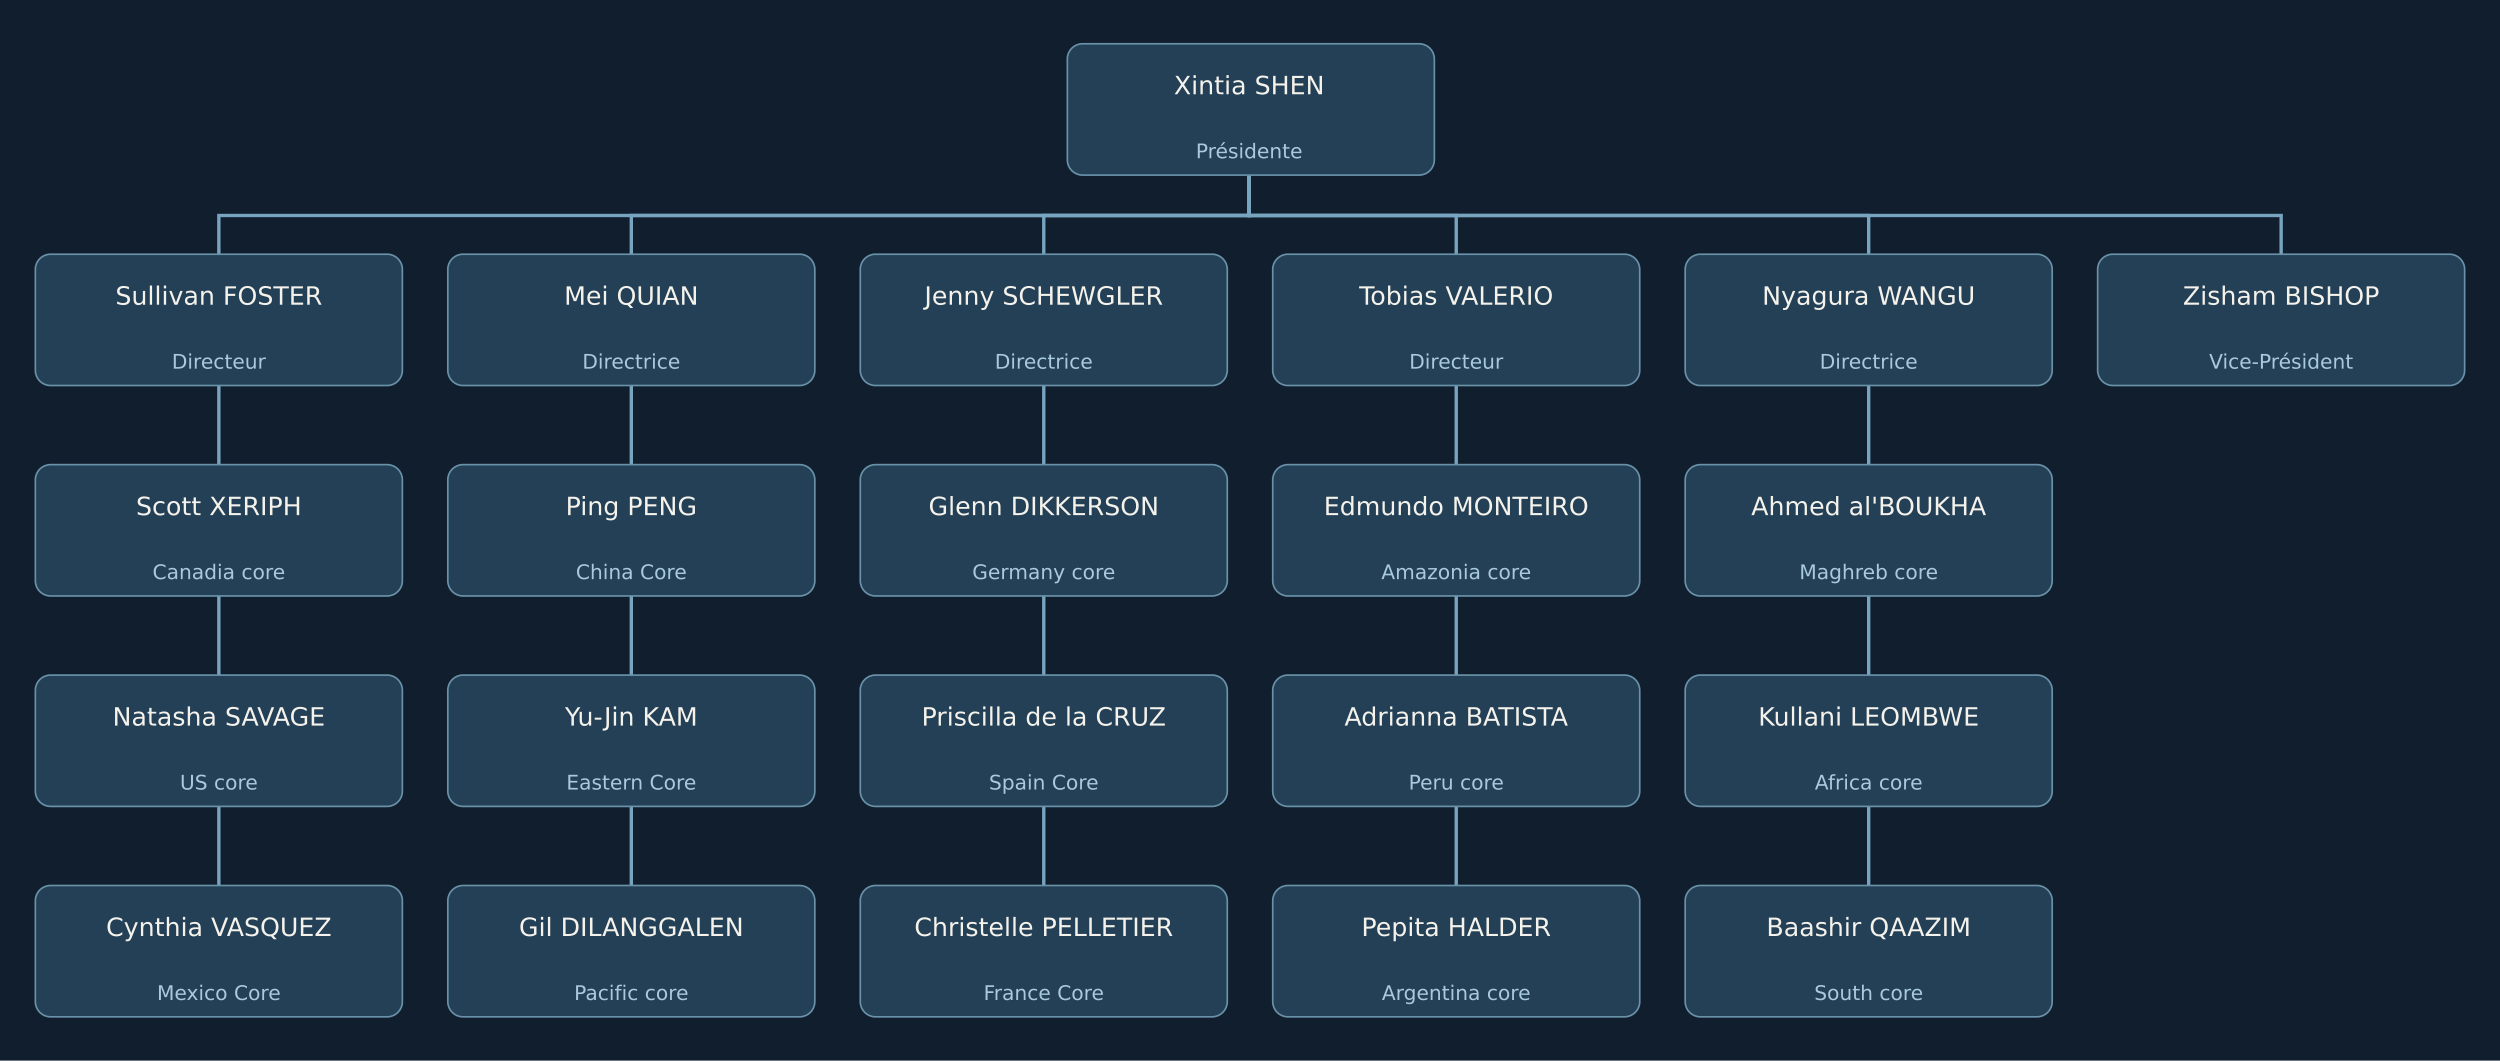
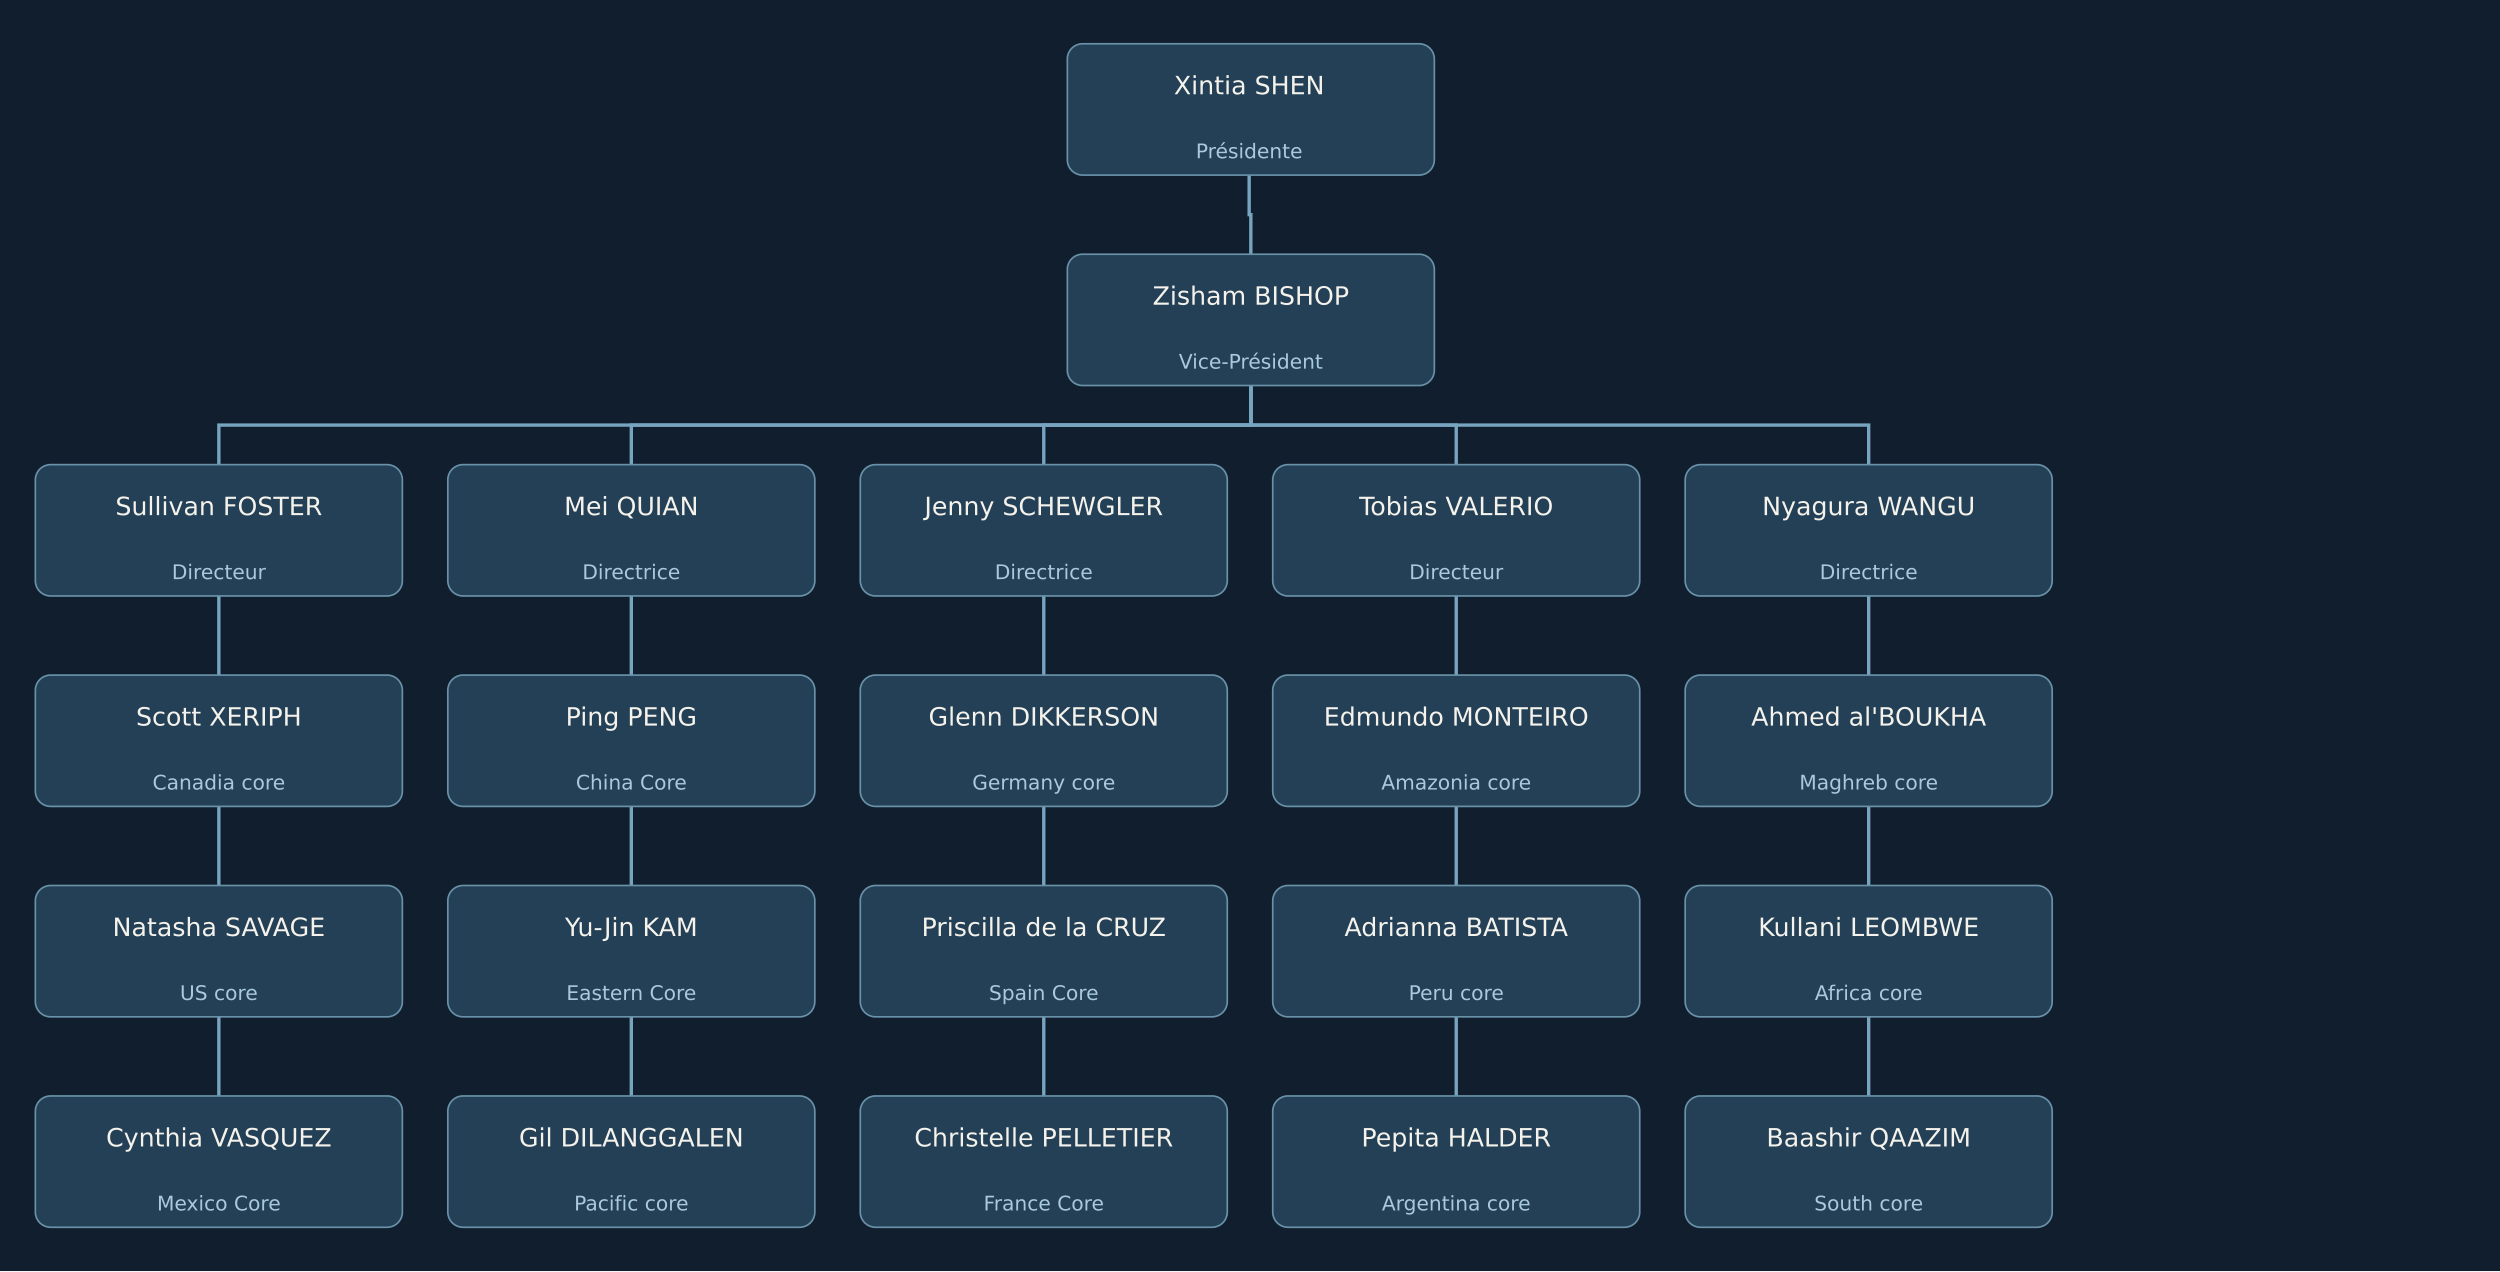
- <svg xmlns="http://www.w3.org/2000/svg" viewBox="0 0 1485 630" role="img" aria-label="Organigramme de corebank">
+ <svg xmlns="http://www.w3.org/2000/svg" viewBox="0 0 1485 755" role="img" aria-label="Organigramme de corebank">
  <rect width="100%" height="100%" fill="#111e2d" />
-   <path d="M375 478 V502 H375 V527" fill="none" stroke="#77a4bf" stroke-width="2" />
-   <path d="M742 103 V128 H130 V152" fill="none" stroke="#77a4bf" stroke-width="2" />
-   <path d="M130 228 V252 H130 V277" fill="none" stroke="#77a4bf" stroke-width="2" />
-   <path d="M742 103 V128 H375 V152" fill="none" stroke="#77a4bf" stroke-width="2" />
-   <path d="M865 353 V378 H865 V402" fill="none" stroke="#77a4bf" stroke-width="2" />
-   <path d="M742 103 V128 H620 V152" fill="none" stroke="#77a4bf" stroke-width="2" />
-   <path d="M620 478 V502 H620 V527" fill="none" stroke="#77a4bf" stroke-width="2" />
-   <path d="M375 353 V378 H375 V402" fill="none" stroke="#77a4bf" stroke-width="2" />
-   <path d="M1110 353 V378 H1110 V402" fill="none" stroke="#77a4bf" stroke-width="2" />
-   <path d="M742 103 V128 H865 V152" fill="none" stroke="#77a4bf" stroke-width="2" />
-   <path d="M742 103 V128 H1110 V152" fill="none" stroke="#77a4bf" stroke-width="2" />
-   <path d="M742 103 V128 H1355 V152" fill="none" stroke="#77a4bf" stroke-width="2" />
-   <path d="M130 353 V378 H130 V402" fill="none" stroke="#77a4bf" stroke-width="2" />
-   <path d="M865 228 V252 H865 V277" fill="none" stroke="#77a4bf" stroke-width="2" />
-   <path d="M620 228 V252 H620 V277" fill="none" stroke="#77a4bf" stroke-width="2" />
-   <path d="M865 478 V502 H865 V527" fill="none" stroke="#77a4bf" stroke-width="2" />
-   <path d="M620 353 V378 H620 V402" fill="none" stroke="#77a4bf" stroke-width="2" />
-   <path d="M1110 478 V502 H1110 V527" fill="none" stroke="#77a4bf" stroke-width="2" />
-   <path d="M130 478 V502 H130 V527" fill="none" stroke="#77a4bf" stroke-width="2" />
-   <path d="M1110 228 V252 H1110 V277" fill="none" stroke="#77a4bf" stroke-width="2" />
-   <path d="M375 228 V252 H375 V277" fill="none" stroke="#77a4bf" stroke-width="2" />
+   <path d="M375 603 V627.5 H375 V652" fill="none" stroke="#77a4bf" stroke-width="2" />
+   <path d="M743 228 V252.5 H130 V277" fill="none" stroke="#77a4bf" stroke-width="2" />
+   <path d="M130 353 V377.5 H130 V402" fill="none" stroke="#77a4bf" stroke-width="2" />
+   <path d="M743 228 V252.5 H375 V277" fill="none" stroke="#77a4bf" stroke-width="2" />
+   <path d="M865 478 V502.5 H865 V527" fill="none" stroke="#77a4bf" stroke-width="2" />
+   <path d="M743 228 V252.5 H620 V277" fill="none" stroke="#77a4bf" stroke-width="2" />
+   <path d="M620 603 V627.5 H620 V652" fill="none" stroke="#77a4bf" stroke-width="2" />
+   <path d="M375 478 V502.5 H375 V527" fill="none" stroke="#77a4bf" stroke-width="2" />
+   <path d="M1110 478 V502.5 H1110 V527" fill="none" stroke="#77a4bf" stroke-width="2" />
+   <path d="M743 228 V252.5 H865 V277" fill="none" stroke="#77a4bf" stroke-width="2" />
+   <path d="M743 228 V252.5 H1110 V277" fill="none" stroke="#77a4bf" stroke-width="2" />
+   <path d="M742 103 V127.5 H743 V152" fill="none" stroke="#77a4bf" stroke-width="2" />
+   <path d="M130 478 V502.5 H130 V527" fill="none" stroke="#77a4bf" stroke-width="2" />
+   <path d="M865 353 V377.5 H865 V402" fill="none" stroke="#77a4bf" stroke-width="2" />
+   <path d="M620 353 V377.5 H620 V402" fill="none" stroke="#77a4bf" stroke-width="2" />
+   <path d="M865 603 V627.5 H865 V652" fill="none" stroke="#77a4bf" stroke-width="2" />
+   <path d="M620 478 V502.5 H620 V527" fill="none" stroke="#77a4bf" stroke-width="2" />
+   <path d="M1110 603 V627.5 H1110 V652" fill="none" stroke="#77a4bf" stroke-width="2" />
+   <path d="M130 603 V627.5 H130 V652" fill="none" stroke="#77a4bf" stroke-width="2" />
+   <path d="M1110 353 V377.5 H1110 V402" fill="none" stroke="#77a4bf" stroke-width="2" />
+   <path d="M375 353 V377.5 H375 V402" fill="none" stroke="#77a4bf" stroke-width="2" />
+   <rect x="21" y="651" width="218" height="78" rx="9" fill="#234057" stroke="#6992a9" />
+   <text x="130" y="681" text-anchor="middle" fill="#f4f2eb" font-family="DejaVu Sans, sans-serif" font-size="15">Cynthia VASQUEZ</text>
+   <text x="130" y="719" text-anchor="middle" fill="#a9c9dc" font-family="DejaVu Sans, sans-serif" font-size="12">Mexico Core</text>
  <rect x="21" y="526" width="218" height="78" rx="9" fill="#234057" stroke="#6992a9" />
-   <text x="130" y="556" text-anchor="middle" fill="#f4f2eb" font-family="DejaVu Sans, sans-serif" font-size="15">Cynthia VASQUEZ</text>
-   <text x="130" y="594" text-anchor="middle" fill="#a9c9dc" font-family="DejaVu Sans, sans-serif" font-size="12">Mexico Core</text>
+   <text x="130" y="556" text-anchor="middle" fill="#f4f2eb" font-family="DejaVu Sans, sans-serif" font-size="15">Natasha SAVAGE</text>
+   <text x="130" y="594" text-anchor="middle" fill="#a9c9dc" font-family="DejaVu Sans, sans-serif" font-size="12">US core</text>
  <rect x="21" y="401" width="218" height="78" rx="9" fill="#234057" stroke="#6992a9" />
-   <text x="130" y="431" text-anchor="middle" fill="#f4f2eb" font-family="DejaVu Sans, sans-serif" font-size="15">Natasha SAVAGE</text>
-   <text x="130" y="469" text-anchor="middle" fill="#a9c9dc" font-family="DejaVu Sans, sans-serif" font-size="12">US core</text>
+   <text x="130" y="431" text-anchor="middle" fill="#f4f2eb" font-family="DejaVu Sans, sans-serif" font-size="15">Scott XERIPH</text>
+   <text x="130" y="469" text-anchor="middle" fill="#a9c9dc" font-family="DejaVu Sans, sans-serif" font-size="12">Canadia core</text>
  <rect x="21" y="276" width="218" height="78" rx="9" fill="#234057" stroke="#6992a9" />
-   <text x="130" y="306" text-anchor="middle" fill="#f4f2eb" font-family="DejaVu Sans, sans-serif" font-size="15">Scott XERIPH</text>
-   <text x="130" y="344" text-anchor="middle" fill="#a9c9dc" font-family="DejaVu Sans, sans-serif" font-size="12">Canadia core</text>
-   <rect x="21" y="151" width="218" height="78" rx="9" fill="#234057" stroke="#6992a9" />
-   <text x="130" y="181" text-anchor="middle" fill="#f4f2eb" font-family="DejaVu Sans, sans-serif" font-size="15">Sullivan FOSTER</text>
-   <text x="130" y="219" text-anchor="middle" fill="#a9c9dc" font-family="DejaVu Sans, sans-serif" font-size="12">Directeur</text>
+   <text x="130" y="306" text-anchor="middle" fill="#f4f2eb" font-family="DejaVu Sans, sans-serif" font-size="15">Sullivan FOSTER</text>
+   <text x="130" y="344" text-anchor="middle" fill="#a9c9dc" font-family="DejaVu Sans, sans-serif" font-size="12">Directeur</text>
+   <rect x="266" y="651" width="218" height="78" rx="9" fill="#234057" stroke="#6992a9" />
+   <text x="375" y="681" text-anchor="middle" fill="#f4f2eb" font-family="DejaVu Sans, sans-serif" font-size="15">Gil DILANGGALEN</text>
+   <text x="375" y="719" text-anchor="middle" fill="#a9c9dc" font-family="DejaVu Sans, sans-serif" font-size="12">Pacific core</text>
  <rect x="266" y="526" width="218" height="78" rx="9" fill="#234057" stroke="#6992a9" />
-   <text x="375" y="556" text-anchor="middle" fill="#f4f2eb" font-family="DejaVu Sans, sans-serif" font-size="15">Gil DILANGGALEN</text>
-   <text x="375" y="594" text-anchor="middle" fill="#a9c9dc" font-family="DejaVu Sans, sans-serif" font-size="12">Pacific core</text>
+   <text x="375" y="556" text-anchor="middle" fill="#f4f2eb" font-family="DejaVu Sans, sans-serif" font-size="15">Yu-Jin KAM</text>
+   <text x="375" y="594" text-anchor="middle" fill="#a9c9dc" font-family="DejaVu Sans, sans-serif" font-size="12">Eastern Core</text>
  <rect x="266" y="401" width="218" height="78" rx="9" fill="#234057" stroke="#6992a9" />
-   <text x="375" y="431" text-anchor="middle" fill="#f4f2eb" font-family="DejaVu Sans, sans-serif" font-size="15">Yu-Jin KAM</text>
-   <text x="375" y="469" text-anchor="middle" fill="#a9c9dc" font-family="DejaVu Sans, sans-serif" font-size="12">Eastern Core</text>
+   <text x="375" y="431" text-anchor="middle" fill="#f4f2eb" font-family="DejaVu Sans, sans-serif" font-size="15">Ping PENG</text>
+   <text x="375" y="469" text-anchor="middle" fill="#a9c9dc" font-family="DejaVu Sans, sans-serif" font-size="12">China Core</text>
  <rect x="266" y="276" width="218" height="78" rx="9" fill="#234057" stroke="#6992a9" />
-   <text x="375" y="306" text-anchor="middle" fill="#f4f2eb" font-family="DejaVu Sans, sans-serif" font-size="15">Ping PENG</text>
-   <text x="375" y="344" text-anchor="middle" fill="#a9c9dc" font-family="DejaVu Sans, sans-serif" font-size="12">China Core</text>
-   <rect x="266" y="151" width="218" height="78" rx="9" fill="#234057" stroke="#6992a9" />
-   <text x="375" y="181" text-anchor="middle" fill="#f4f2eb" font-family="DejaVu Sans, sans-serif" font-size="15">Mei QUIAN</text>
-   <text x="375" y="219" text-anchor="middle" fill="#a9c9dc" font-family="DejaVu Sans, sans-serif" font-size="12">Directrice</text>
+   <text x="375" y="306" text-anchor="middle" fill="#f4f2eb" font-family="DejaVu Sans, sans-serif" font-size="15">Mei QUIAN</text>
+   <text x="375" y="344" text-anchor="middle" fill="#a9c9dc" font-family="DejaVu Sans, sans-serif" font-size="12">Directrice</text>
+   <rect x="511" y="651" width="218" height="78" rx="9" fill="#234057" stroke="#6992a9" />
+   <text x="620" y="681" text-anchor="middle" fill="#f4f2eb" font-family="DejaVu Sans, sans-serif" font-size="15">Christelle PELLETIER</text>
+   <text x="620" y="719" text-anchor="middle" fill="#a9c9dc" font-family="DejaVu Sans, sans-serif" font-size="12">France Core</text>
  <rect x="511" y="526" width="218" height="78" rx="9" fill="#234057" stroke="#6992a9" />
-   <text x="620" y="556" text-anchor="middle" fill="#f4f2eb" font-family="DejaVu Sans, sans-serif" font-size="15">Christelle PELLETIER</text>
-   <text x="620" y="594" text-anchor="middle" fill="#a9c9dc" font-family="DejaVu Sans, sans-serif" font-size="12">France Core</text>
+   <text x="620" y="556" text-anchor="middle" fill="#f4f2eb" font-family="DejaVu Sans, sans-serif" font-size="15">Priscilla de la CRUZ</text>
+   <text x="620" y="594" text-anchor="middle" fill="#a9c9dc" font-family="DejaVu Sans, sans-serif" font-size="12">Spain Core</text>
  <rect x="511" y="401" width="218" height="78" rx="9" fill="#234057" stroke="#6992a9" />
-   <text x="620" y="431" text-anchor="middle" fill="#f4f2eb" font-family="DejaVu Sans, sans-serif" font-size="15">Priscilla de la CRUZ</text>
-   <text x="620" y="469" text-anchor="middle" fill="#a9c9dc" font-family="DejaVu Sans, sans-serif" font-size="12">Spain Core</text>
+   <text x="620" y="431" text-anchor="middle" fill="#f4f2eb" font-family="DejaVu Sans, sans-serif" font-size="15">Glenn DIKKERSON</text>
+   <text x="620" y="469" text-anchor="middle" fill="#a9c9dc" font-family="DejaVu Sans, sans-serif" font-size="12">Germany core</text>
  <rect x="511" y="276" width="218" height="78" rx="9" fill="#234057" stroke="#6992a9" />
-   <text x="620" y="306" text-anchor="middle" fill="#f4f2eb" font-family="DejaVu Sans, sans-serif" font-size="15">Glenn DIKKERSON</text>
-   <text x="620" y="344" text-anchor="middle" fill="#a9c9dc" font-family="DejaVu Sans, sans-serif" font-size="12">Germany core</text>
-   <rect x="511" y="151" width="218" height="78" rx="9" fill="#234057" stroke="#6992a9" />
-   <text x="620" y="181" text-anchor="middle" fill="#f4f2eb" font-family="DejaVu Sans, sans-serif" font-size="15">Jenny SCHEWGLER</text>
-   <text x="620" y="219" text-anchor="middle" fill="#a9c9dc" font-family="DejaVu Sans, sans-serif" font-size="12">Directrice</text>
+   <text x="620" y="306" text-anchor="middle" fill="#f4f2eb" font-family="DejaVu Sans, sans-serif" font-size="15">Jenny SCHEWGLER</text>
+   <text x="620" y="344" text-anchor="middle" fill="#a9c9dc" font-family="DejaVu Sans, sans-serif" font-size="12">Directrice</text>
+   <rect x="756" y="651" width="218" height="78" rx="9" fill="#234057" stroke="#6992a9" />
+   <text x="865" y="681" text-anchor="middle" fill="#f4f2eb" font-family="DejaVu Sans, sans-serif" font-size="15">Pepita HALDER</text>
+   <text x="865" y="719" text-anchor="middle" fill="#a9c9dc" font-family="DejaVu Sans, sans-serif" font-size="12">Argentina core</text>
  <rect x="756" y="526" width="218" height="78" rx="9" fill="#234057" stroke="#6992a9" />
-   <text x="865" y="556" text-anchor="middle" fill="#f4f2eb" font-family="DejaVu Sans, sans-serif" font-size="15">Pepita HALDER</text>
-   <text x="865" y="594" text-anchor="middle" fill="#a9c9dc" font-family="DejaVu Sans, sans-serif" font-size="12">Argentina core</text>
+   <text x="865" y="556" text-anchor="middle" fill="#f4f2eb" font-family="DejaVu Sans, sans-serif" font-size="15">Adrianna BATISTA</text>
+   <text x="865" y="594" text-anchor="middle" fill="#a9c9dc" font-family="DejaVu Sans, sans-serif" font-size="12">Peru core</text>
  <rect x="756" y="401" width="218" height="78" rx="9" fill="#234057" stroke="#6992a9" />
-   <text x="865" y="431" text-anchor="middle" fill="#f4f2eb" font-family="DejaVu Sans, sans-serif" font-size="15">Adrianna BATISTA</text>
-   <text x="865" y="469" text-anchor="middle" fill="#a9c9dc" font-family="DejaVu Sans, sans-serif" font-size="12">Peru core</text>
+   <text x="865" y="431" text-anchor="middle" fill="#f4f2eb" font-family="DejaVu Sans, sans-serif" font-size="15">Edmundo MONTEIRO</text>
+   <text x="865" y="469" text-anchor="middle" fill="#a9c9dc" font-family="DejaVu Sans, sans-serif" font-size="12">Amazonia core</text>
  <rect x="756" y="276" width="218" height="78" rx="9" fill="#234057" stroke="#6992a9" />
-   <text x="865" y="306" text-anchor="middle" fill="#f4f2eb" font-family="DejaVu Sans, sans-serif" font-size="15">Edmundo MONTEIRO</text>
-   <text x="865" y="344" text-anchor="middle" fill="#a9c9dc" font-family="DejaVu Sans, sans-serif" font-size="12">Amazonia core</text>
-   <rect x="756" y="151" width="218" height="78" rx="9" fill="#234057" stroke="#6992a9" />
-   <text x="865" y="181" text-anchor="middle" fill="#f4f2eb" font-family="DejaVu Sans, sans-serif" font-size="15">Tobias VALERIO</text>
-   <text x="865" y="219" text-anchor="middle" fill="#a9c9dc" font-family="DejaVu Sans, sans-serif" font-size="12">Directeur</text>
+   <text x="865" y="306" text-anchor="middle" fill="#f4f2eb" font-family="DejaVu Sans, sans-serif" font-size="15">Tobias VALERIO</text>
+   <text x="865" y="344" text-anchor="middle" fill="#a9c9dc" font-family="DejaVu Sans, sans-serif" font-size="12">Directeur</text>
+   <rect x="1001" y="651" width="218" height="78" rx="9" fill="#234057" stroke="#6992a9" />
+   <text x="1110" y="681" text-anchor="middle" fill="#f4f2eb" font-family="DejaVu Sans, sans-serif" font-size="15">Baashir QAAZIM</text>
+   <text x="1110" y="719" text-anchor="middle" fill="#a9c9dc" font-family="DejaVu Sans, sans-serif" font-size="12">South core</text>
  <rect x="1001" y="526" width="218" height="78" rx="9" fill="#234057" stroke="#6992a9" />
-   <text x="1110" y="556" text-anchor="middle" fill="#f4f2eb" font-family="DejaVu Sans, sans-serif" font-size="15">Baashir QAAZIM</text>
-   <text x="1110" y="594" text-anchor="middle" fill="#a9c9dc" font-family="DejaVu Sans, sans-serif" font-size="12">South core</text>
+   <text x="1110" y="556" text-anchor="middle" fill="#f4f2eb" font-family="DejaVu Sans, sans-serif" font-size="15">Kullani LEOMBWE</text>
+   <text x="1110" y="594" text-anchor="middle" fill="#a9c9dc" font-family="DejaVu Sans, sans-serif" font-size="12">Africa core</text>
  <rect x="1001" y="401" width="218" height="78" rx="9" fill="#234057" stroke="#6992a9" />
-   <text x="1110" y="431" text-anchor="middle" fill="#f4f2eb" font-family="DejaVu Sans, sans-serif" font-size="15">Kullani LEOMBWE</text>
-   <text x="1110" y="469" text-anchor="middle" fill="#a9c9dc" font-family="DejaVu Sans, sans-serif" font-size="12">Africa core</text>
+   <text x="1110" y="431" text-anchor="middle" fill="#f4f2eb" font-family="DejaVu Sans, sans-serif" font-size="15">Ahmed al'BOUKHA</text>
+   <text x="1110" y="469" text-anchor="middle" fill="#a9c9dc" font-family="DejaVu Sans, sans-serif" font-size="12">Maghreb core</text>
  <rect x="1001" y="276" width="218" height="78" rx="9" fill="#234057" stroke="#6992a9" />
-   <text x="1110" y="306" text-anchor="middle" fill="#f4f2eb" font-family="DejaVu Sans, sans-serif" font-size="15">Ahmed al'BOUKHA</text>
-   <text x="1110" y="344" text-anchor="middle" fill="#a9c9dc" font-family="DejaVu Sans, sans-serif" font-size="12">Maghreb core</text>
-   <rect x="1001" y="151" width="218" height="78" rx="9" fill="#234057" stroke="#6992a9" />
-   <text x="1110" y="181" text-anchor="middle" fill="#f4f2eb" font-family="DejaVu Sans, sans-serif" font-size="15">Nyagura WANGU</text>
-   <text x="1110" y="219" text-anchor="middle" fill="#a9c9dc" font-family="DejaVu Sans, sans-serif" font-size="12">Directrice</text>
-   <rect x="1246" y="151" width="218" height="78" rx="9" fill="#234057" stroke="#6992a9" />
-   <text x="1355" y="181" text-anchor="middle" fill="#f4f2eb" font-family="DejaVu Sans, sans-serif" font-size="15">Zisham BISHOP</text>
-   <text x="1355" y="219" text-anchor="middle" fill="#a9c9dc" font-family="DejaVu Sans, sans-serif" font-size="12">Vice-Président</text>
+   <text x="1110" y="306" text-anchor="middle" fill="#f4f2eb" font-family="DejaVu Sans, sans-serif" font-size="15">Nyagura WANGU</text>
+   <text x="1110" y="344" text-anchor="middle" fill="#a9c9dc" font-family="DejaVu Sans, sans-serif" font-size="12">Directrice</text>
+   <rect x="634" y="151" width="218" height="78" rx="9" fill="#234057" stroke="#6992a9" />
+   <text x="743" y="181" text-anchor="middle" fill="#f4f2eb" font-family="DejaVu Sans, sans-serif" font-size="15">Zisham BISHOP</text>
+   <text x="743" y="219" text-anchor="middle" fill="#a9c9dc" font-family="DejaVu Sans, sans-serif" font-size="12">Vice-Président</text>
  <rect x="634" y="26" width="218" height="78" rx="9" fill="#234057" stroke="#6992a9" />
  <text x="742" y="56" text-anchor="middle" fill="#f4f2eb" font-family="DejaVu Sans, sans-serif" font-size="15">Xintia SHEN</text>
  <text x="742" y="94" text-anchor="middle" fill="#a9c9dc" font-family="DejaVu Sans, sans-serif" font-size="12">Présidente</text>
</svg>
